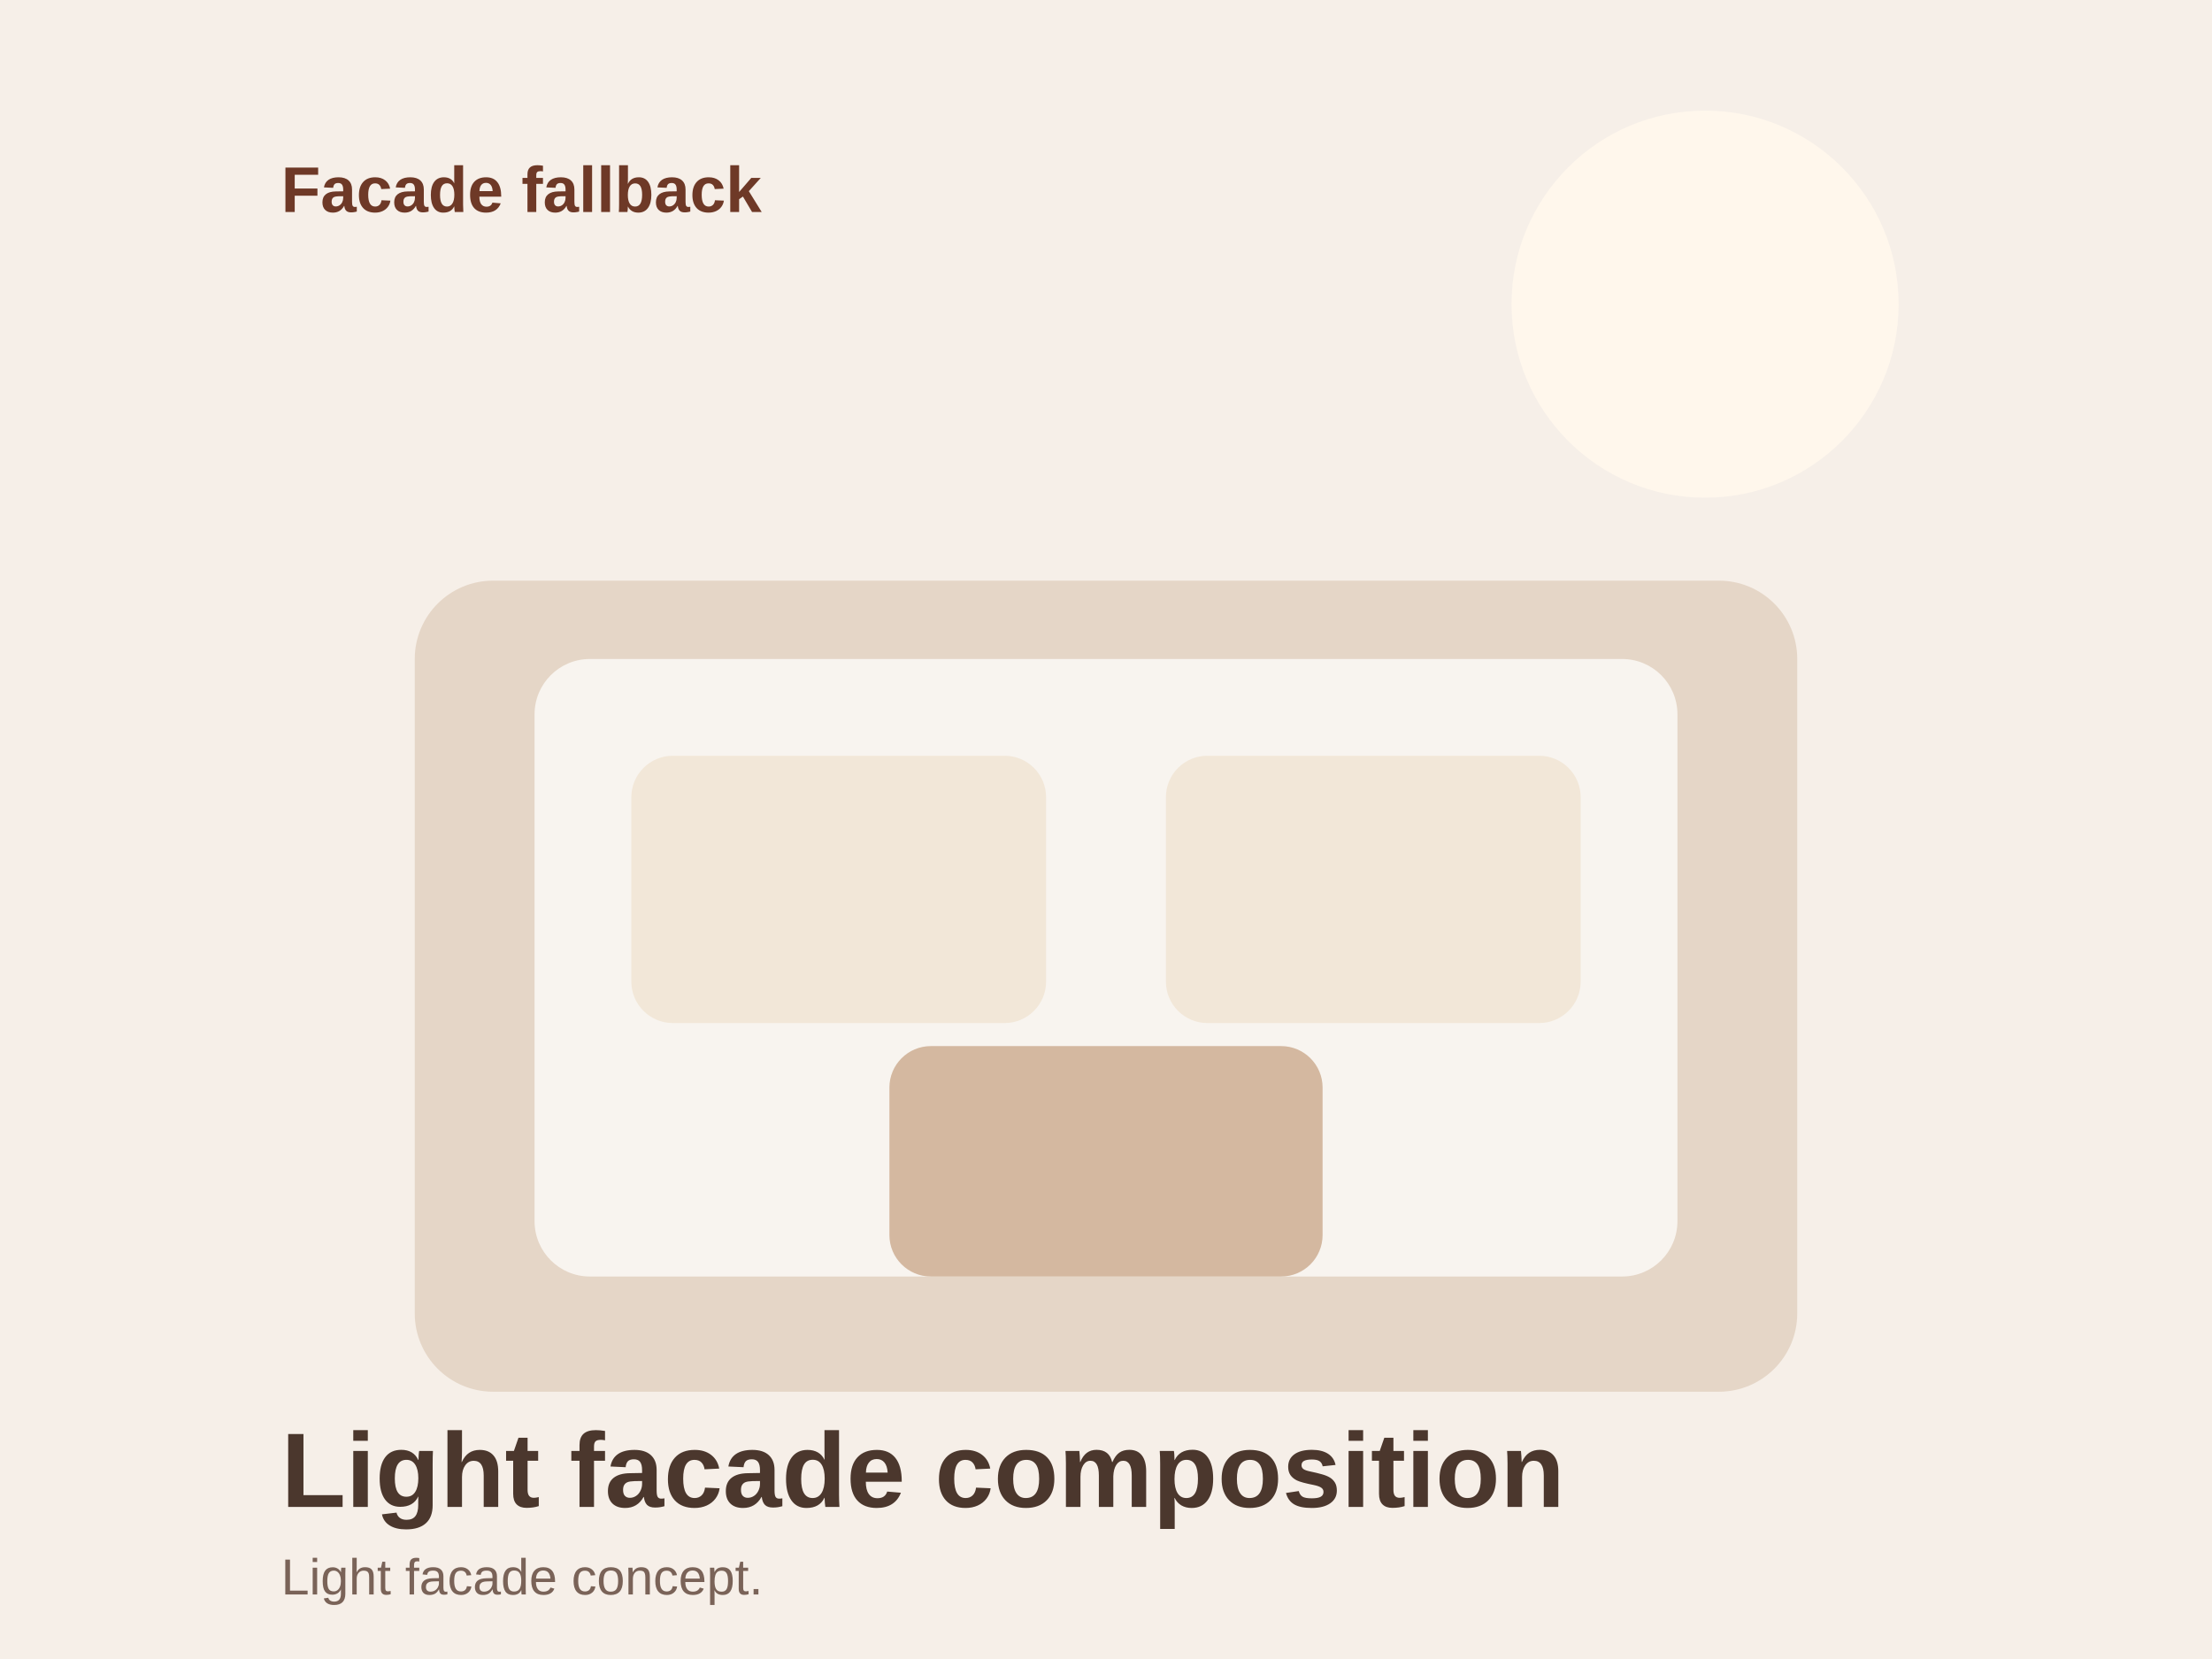
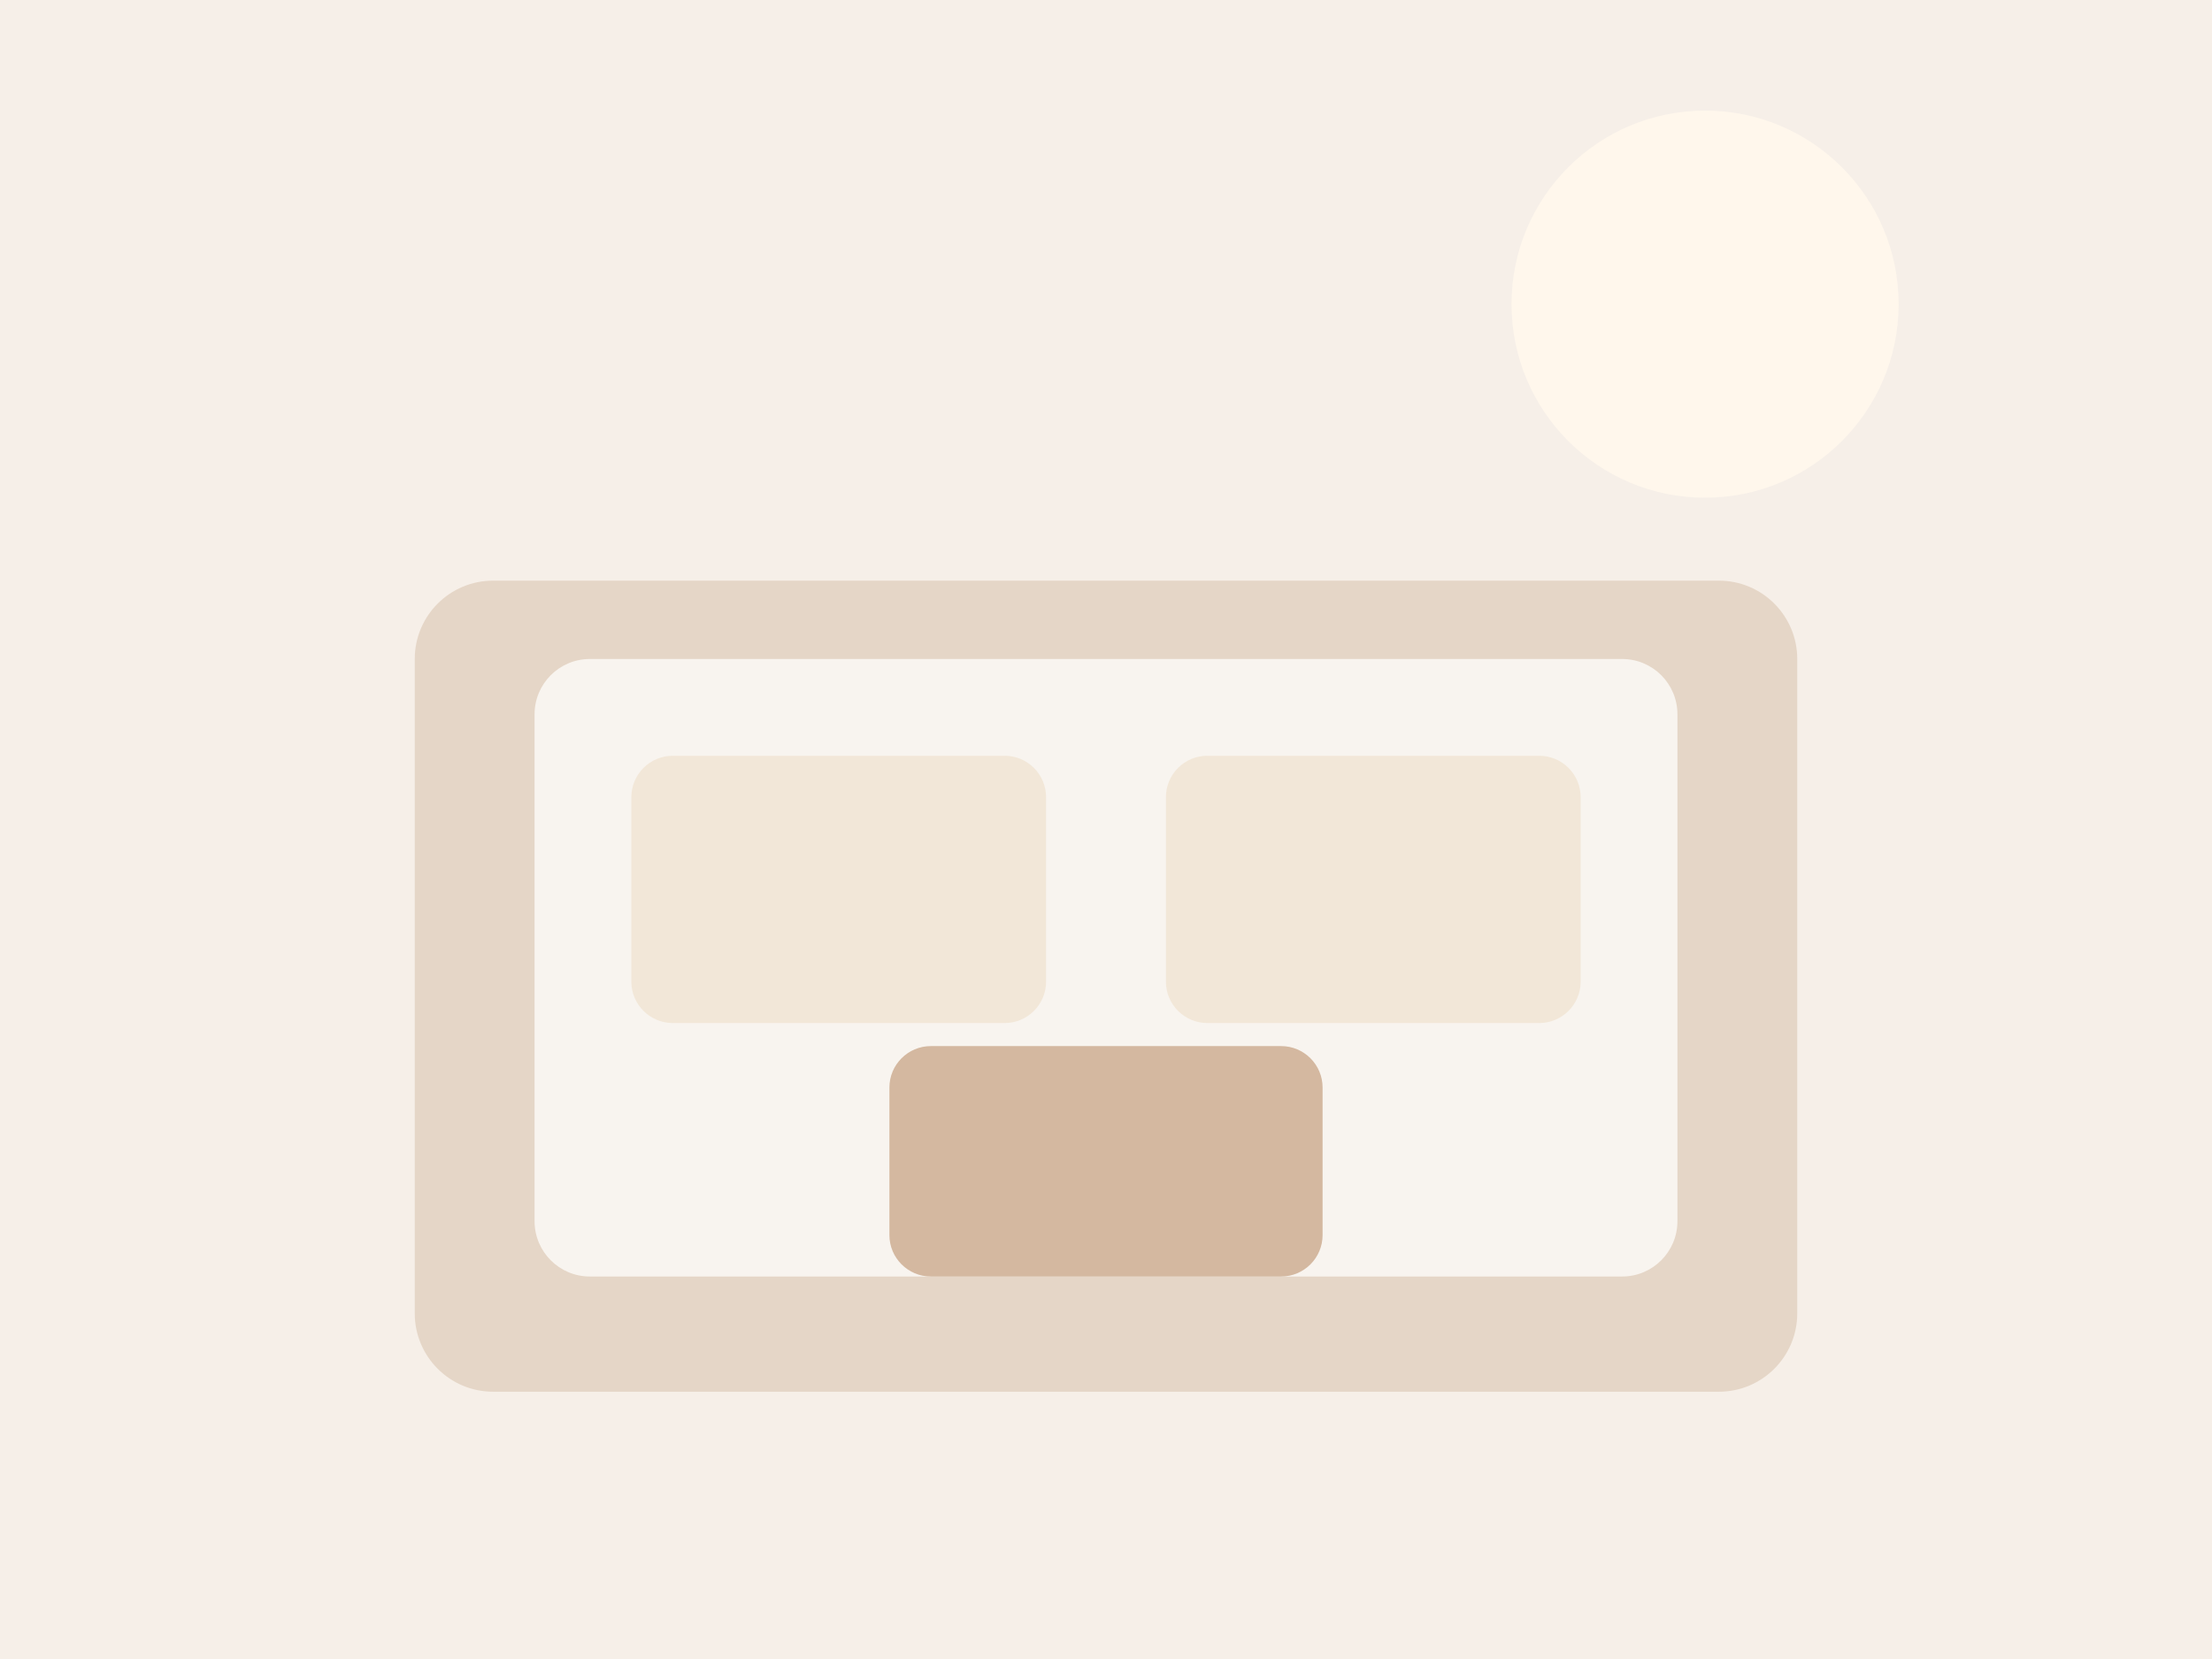
<svg xmlns="http://www.w3.org/2000/svg" viewBox="0 0 960 720" fill="none">
  <rect width="960" height="720" fill="#F6EFE8" />
  <circle cx="740" cy="132" r="84" fill="#FFF7EC" />
  <rect x="180" y="252" width="600" height="352" rx="34" fill="#E5D6C7" />
  <rect x="232" y="286" width="496" height="268" rx="24" fill="#F8F4EF" />
  <rect x="274" y="328" width="180" height="116" rx="18" fill="#F2E7D8" />
  <rect x="506" y="328" width="180" height="116" rx="18" fill="#F2E7D8" />
  <rect x="386" y="454" width="188" height="100" rx="18" fill="#D4B8A0" />
-   <text x="122" y="92" fill="#6E3927" font-family="Arial, sans-serif" font-size="28" font-weight="700">Facade fallback</text>
-   <text x="122" y="654" fill="#4B372D" font-family="Arial, sans-serif" font-size="46" font-weight="700">Light facade composition</text>
-   <text x="122" y="692" fill="#7A6358" font-family="Arial, sans-serif" font-size="22">Light facade concept.</text>
</svg>
